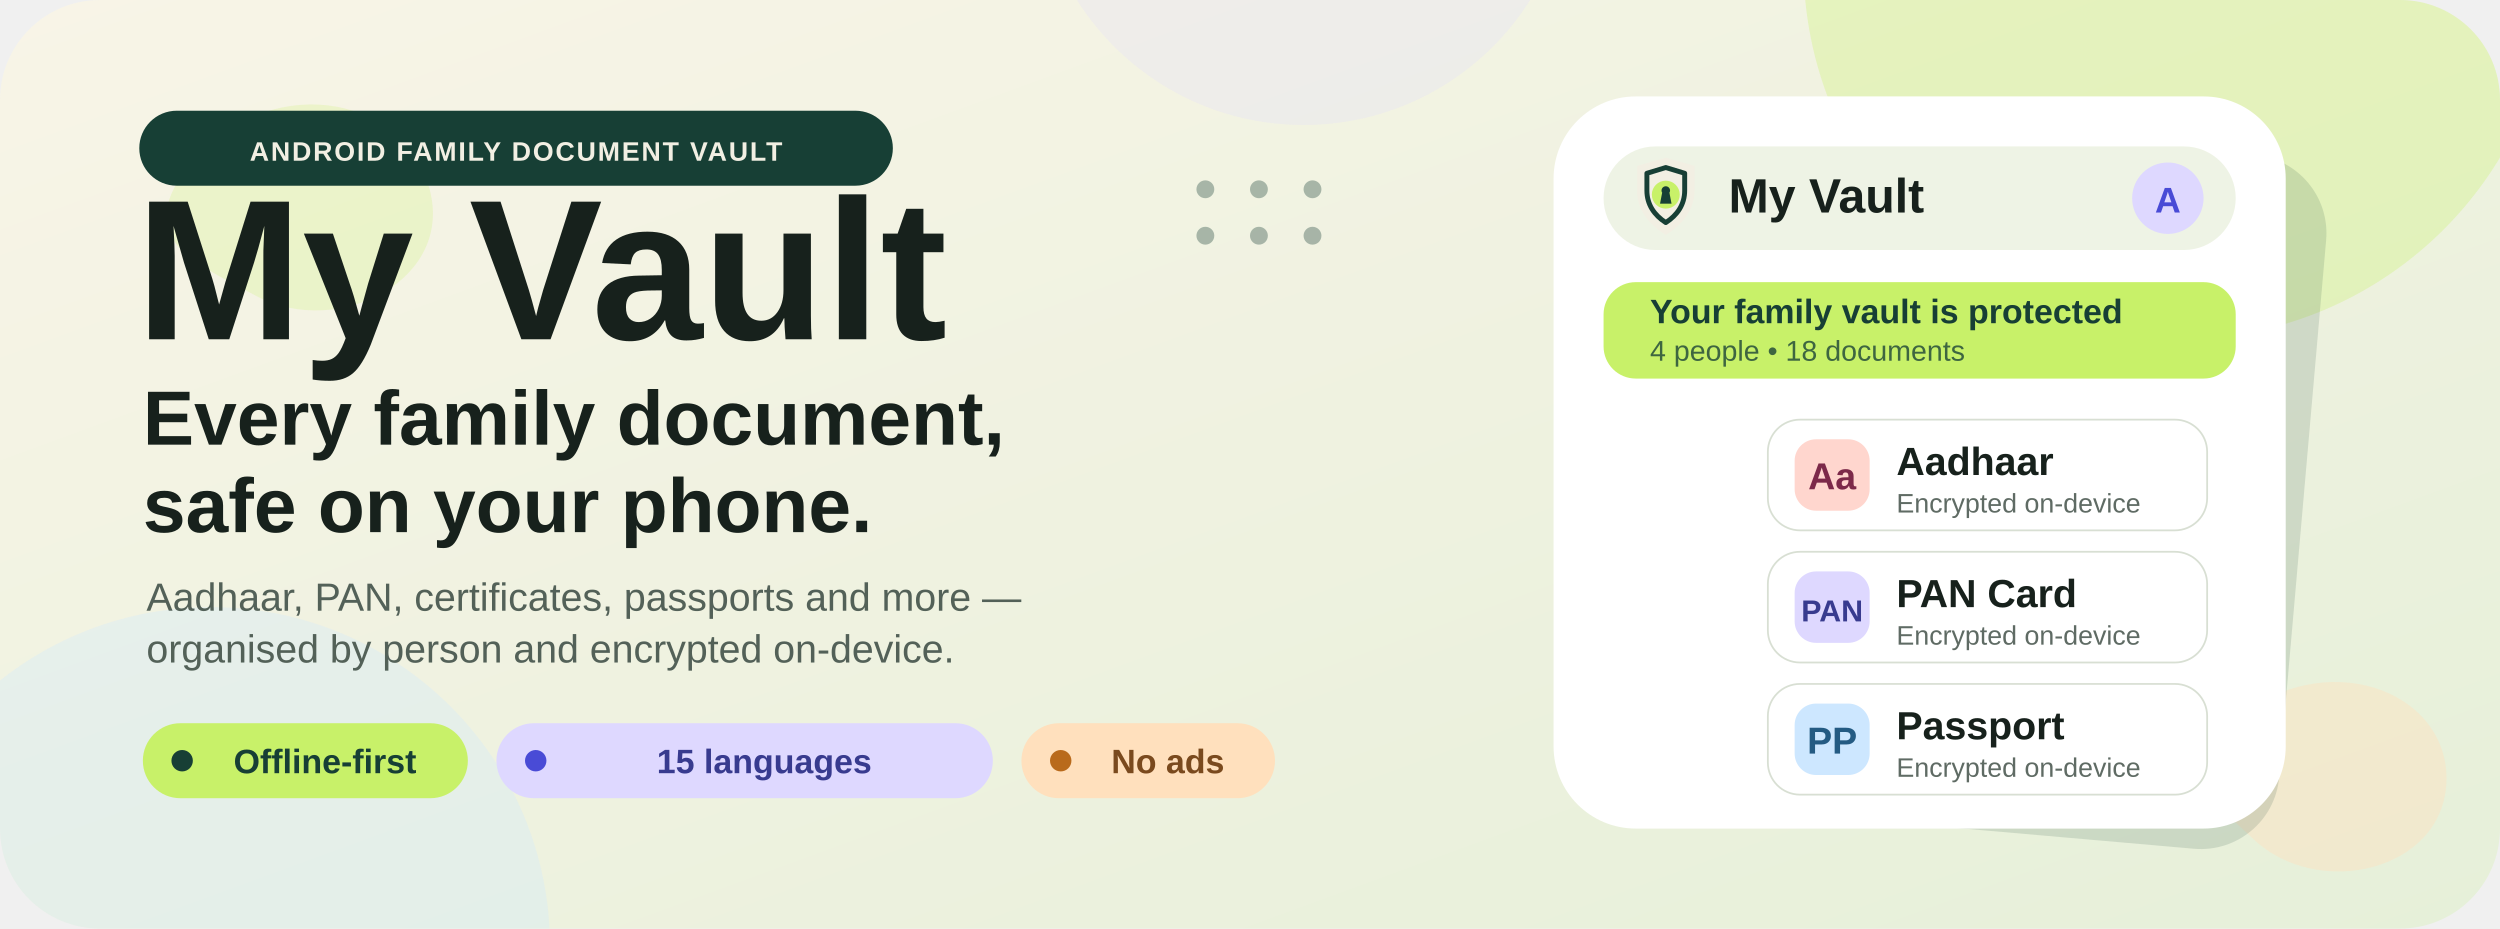
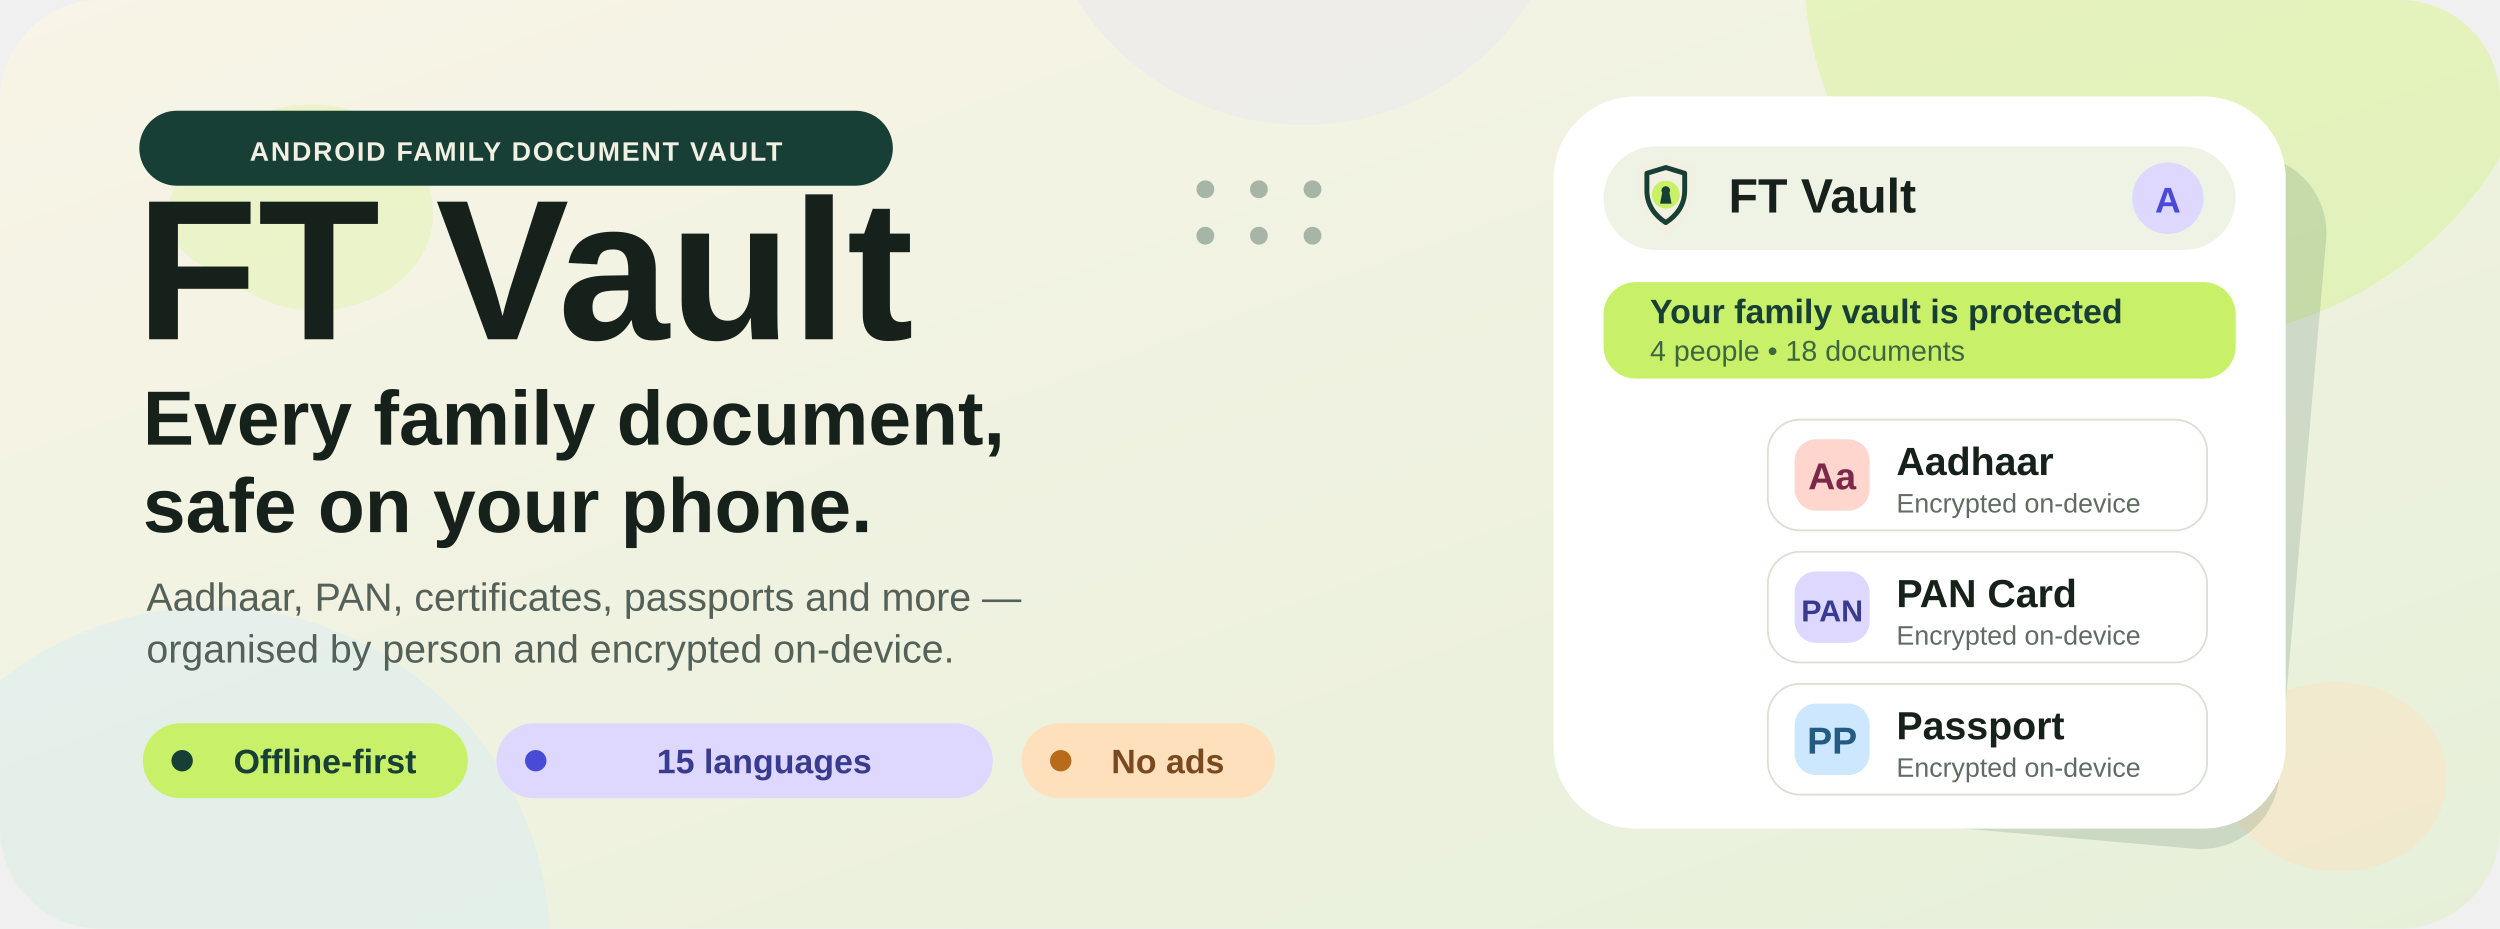
<svg xmlns="http://www.w3.org/2000/svg" width="1400" height="520" viewBox="0 0 1400 520" role="img" aria-labelledby="title desc">
  <defs>
    <linearGradient id="bg" x1="0" y1="0" x2="1" y2="1">
      <stop offset="0" stop-color="#F8F4E7" />
      <stop offset="1" stop-color="#E6F0D9" />
    </linearGradient>
    <clipPath id="clip">
      <rect width="1400" height="520" rx="56" />
    </clipPath>
  </defs>
  <rect width="1400" height="520" rx="56" fill="url(#bg)" />
  <g clip-path="url(#clip)">
    <circle cx="1220" cy="-20" r="210" fill="#C8F169" opacity="0.3" />
    <circle cx="118" cy="530" r="190" fill="#CDE7FF" opacity="0.3" />
    <circle cx="730" cy="-80" r="150" fill="#DED8FF" opacity="0.24" />
    <path d="M106 92 C150 40 224 52 240 104 C256 156 190 190 144 166 C102 144 76 132 106 92Z" fill="#C8F169" opacity="0.22" />
    <path d="M1250 405 C1300 360 1372 386 1370 438 C1368 488 1298 504 1262 470 C1232 442 1218 430 1250 405Z" fill="#FFE0BD" opacity="0.42" />
    <g opacity="0.34" fill="#173F35">
      <circle cx="675" cy="106" r="5" />
      <circle cx="705" cy="106" r="5" />
      <circle cx="735" cy="106" r="5" />
      <circle cx="675" cy="132" r="5" />
      <circle cx="705" cy="132" r="5" />
      <circle cx="735" cy="132" r="5" />
    </g>
    <g transform="rotate(5 1085 270)">
      <rect x="900" y="72" width="390" height="390" rx="44" fill="#173F35" opacity="0.14" />
    </g>
    <rect x="870" y="54" width="410" height="410" rx="46" fill="#FFFFFF" />
    <rect x="898" y="82" width="354" height="58" rx="29" fill="#EEF3E5" />
    <g transform="translate(908 86) scale(0.46)" opacity="1">
      <path d="M54 5 L89 15 V45 C89 68 75 86 54 99 C33 86 19 68 19 45 V15 Z" fill="#F2EFE3" />
      <path d="M54 17 L77 24 V45 C77 62 68 75 54 84 C40 75 31 62 31 45 V24 Z" fill="none" stroke="#173F35" stroke-width="6" stroke-linejoin="round" />
      <circle cx="54" cy="50" r="17" fill="#C8F169" />
      <circle cx="54" cy="45" r="5.2" fill="#173F35" />
      <path d="M49.5 48 H58.5 L61 61 H47 Z" fill="#173F35" />
    </g>
-     <text x="968" y="119" font-family="Arial, Helvetica, sans-serif" font-size="27" font-weight="800" fill="#17211C" text-anchor="start" opacity="1">My Vault</text>
+     <text x="968" y="119" font-family="Arial, Helvetica, sans-serif" font-size="27" font-weight="800" fill="#17211C" text-anchor="start" opacity="1">FT Vault</text>
    <circle cx="1214" cy="111" r="20" fill="#DED8FF" />
    <text x="1214" y="119" font-family="Arial, Helvetica, sans-serif" font-size="20" font-weight="800" fill="#494BD6" text-anchor="middle" opacity="1">A</text>
    <rect x="898" y="158" width="354" height="54" rx="18" fill="#C8F169" />
    <text x="924" y="181" font-family="Arial, Helvetica, sans-serif" font-size="19" font-weight="800" fill="#173F35" text-anchor="start" opacity="1">Your family vault is protected</text>
    <text x="924" y="202" font-family="Arial, Helvetica, sans-serif" font-size="16" font-weight="400" fill="#173F35" text-anchor="start" opacity="0.78">4 people  •  18 documents</text>
    <rect x="990" y="235" width="246" height="62" rx="18" fill="#FFFFFF" stroke="#D8DFD3" />
    <rect x="1005" y="246" width="42" height="40" rx="12" fill="#FFD6CE" />
    <text x="1026" y="274" font-family="Arial, Helvetica, sans-serif" font-size="21" font-weight="800" fill="#7C2949" text-anchor="middle" opacity="1">Aa</text>
    <text x="1062" y="266" font-family="Arial, Helvetica, sans-serif" font-size="22" font-weight="800" fill="#17211C" text-anchor="start" opacity="1">Aadhaar</text>
    <text x="1062" y="287" font-family="Arial, Helvetica, sans-serif" font-size="15" font-weight="400" fill="#5F6B64" text-anchor="start" opacity="1">Encrypted on-device</text>
    <rect x="990" y="309" width="246" height="62" rx="18" fill="#FFFFFF" stroke="#D8DFD3" />
    <rect x="1005" y="320" width="42" height="40" rx="12" fill="#DED8FF" />
    <text x="1026" y="348" font-family="Arial, Helvetica, sans-serif" font-size="17" font-weight="800" fill="#383B8F" text-anchor="middle" opacity="1">PAN</text>
    <text x="1062" y="340" font-family="Arial, Helvetica, sans-serif" font-size="22" font-weight="800" fill="#17211C" text-anchor="start" opacity="1">PAN Card</text>
    <text x="1062" y="361" font-family="Arial, Helvetica, sans-serif" font-size="15" font-weight="400" fill="#5F6B64" text-anchor="start" opacity="1">Encrypted on-device</text>
    <rect x="990" y="383" width="246" height="62" rx="18" fill="#FFFFFF" stroke="#D8DFD3" />
    <rect x="1005" y="394" width="42" height="40" rx="12" fill="#CDE7FF" />
    <text x="1026" y="422" font-family="Arial, Helvetica, sans-serif" font-size="21" font-weight="800" fill="#245B83" text-anchor="middle" opacity="1">PP</text>
    <text x="1062" y="414" font-family="Arial, Helvetica, sans-serif" font-size="22" font-weight="800" fill="#17211C" text-anchor="start" opacity="1">Passport</text>
    <text x="1062" y="435" font-family="Arial, Helvetica, sans-serif" font-size="15" font-weight="400" fill="#5F6B64" text-anchor="start" opacity="1">Encrypted on-device</text>
    <rect x="78" y="62" width="422" height="42" rx="21" fill="#173F35" />
    <text x="289" y="90" font-family="Arial, Helvetica, sans-serif" font-size="15" font-weight="800" fill="#F2EFE3" text-anchor="middle" opacity="1" letter-spacing="1">ANDROID FAMILY DOCUMENT VAULT</text>
-     <text x="76" y="190" font-family="Arial, Helvetica, sans-serif" font-size="112" font-weight="900" fill="#17211C" text-anchor="start" opacity="1">My Vault</text>
+     <text x="76" y="190" font-family="Arial, Helvetica, sans-serif" font-size="112" font-weight="900" fill="#17211C" text-anchor="start" opacity="1">FT Vault</text>
    <text x="80" y="249" font-family="Arial, Helvetica, sans-serif" font-size="43" font-weight="800" fill="#17211C" text-anchor="start" opacity="1">Every family document,</text>
    <text x="80" y="298" font-family="Arial, Helvetica, sans-serif" font-size="43" font-weight="800" fill="#17211C" text-anchor="start" opacity="1">safe on your phone.</text>
    <text x="82" y="342" font-family="Arial, Helvetica, sans-serif" font-size="22" font-weight="400" fill="#536158" text-anchor="start" opacity="1">Aadhaar, PAN, certificates, passports and more —</text>
    <text x="82" y="371" font-family="Arial, Helvetica, sans-serif" font-size="22" font-weight="400" fill="#536158" text-anchor="start" opacity="1">organised by person and encrypted on-device.</text>
    <g>
      <rect x="80" y="405" width="182" height="42" rx="21.0" fill="#C8F169" />
      <circle cx="102" cy="426.0" r="6" fill="#173F35" />
      <text x="182.0" y="433.0" font-family="Arial, Helvetica, sans-serif" font-size="19" font-weight="700" fill="#173F35" text-anchor="middle" opacity="1">Offline-first</text>
    </g>
    <g>
      <rect x="278" y="405" width="278" height="42" rx="21.0" fill="#DED8FF" />
      <circle cx="300" cy="426.0" r="6" fill="#494BD6" />
      <text x="428.0" y="433.0" font-family="Arial, Helvetica, sans-serif" font-size="19" font-weight="700" fill="#383B8F" text-anchor="middle" opacity="1">15 languages</text>
    </g>
    <g>
      <rect x="572" y="405" width="142" height="42" rx="21.0" fill="#FFE0BD" />
      <circle cx="594" cy="426.0" r="6" fill="#B96A1B" />
      <text x="654.0" y="433.0" font-family="Arial, Helvetica, sans-serif" font-size="19" font-weight="700" fill="#7A4A1E" text-anchor="middle" opacity="1">No ads</text>
    </g>
  </g>
</svg>
